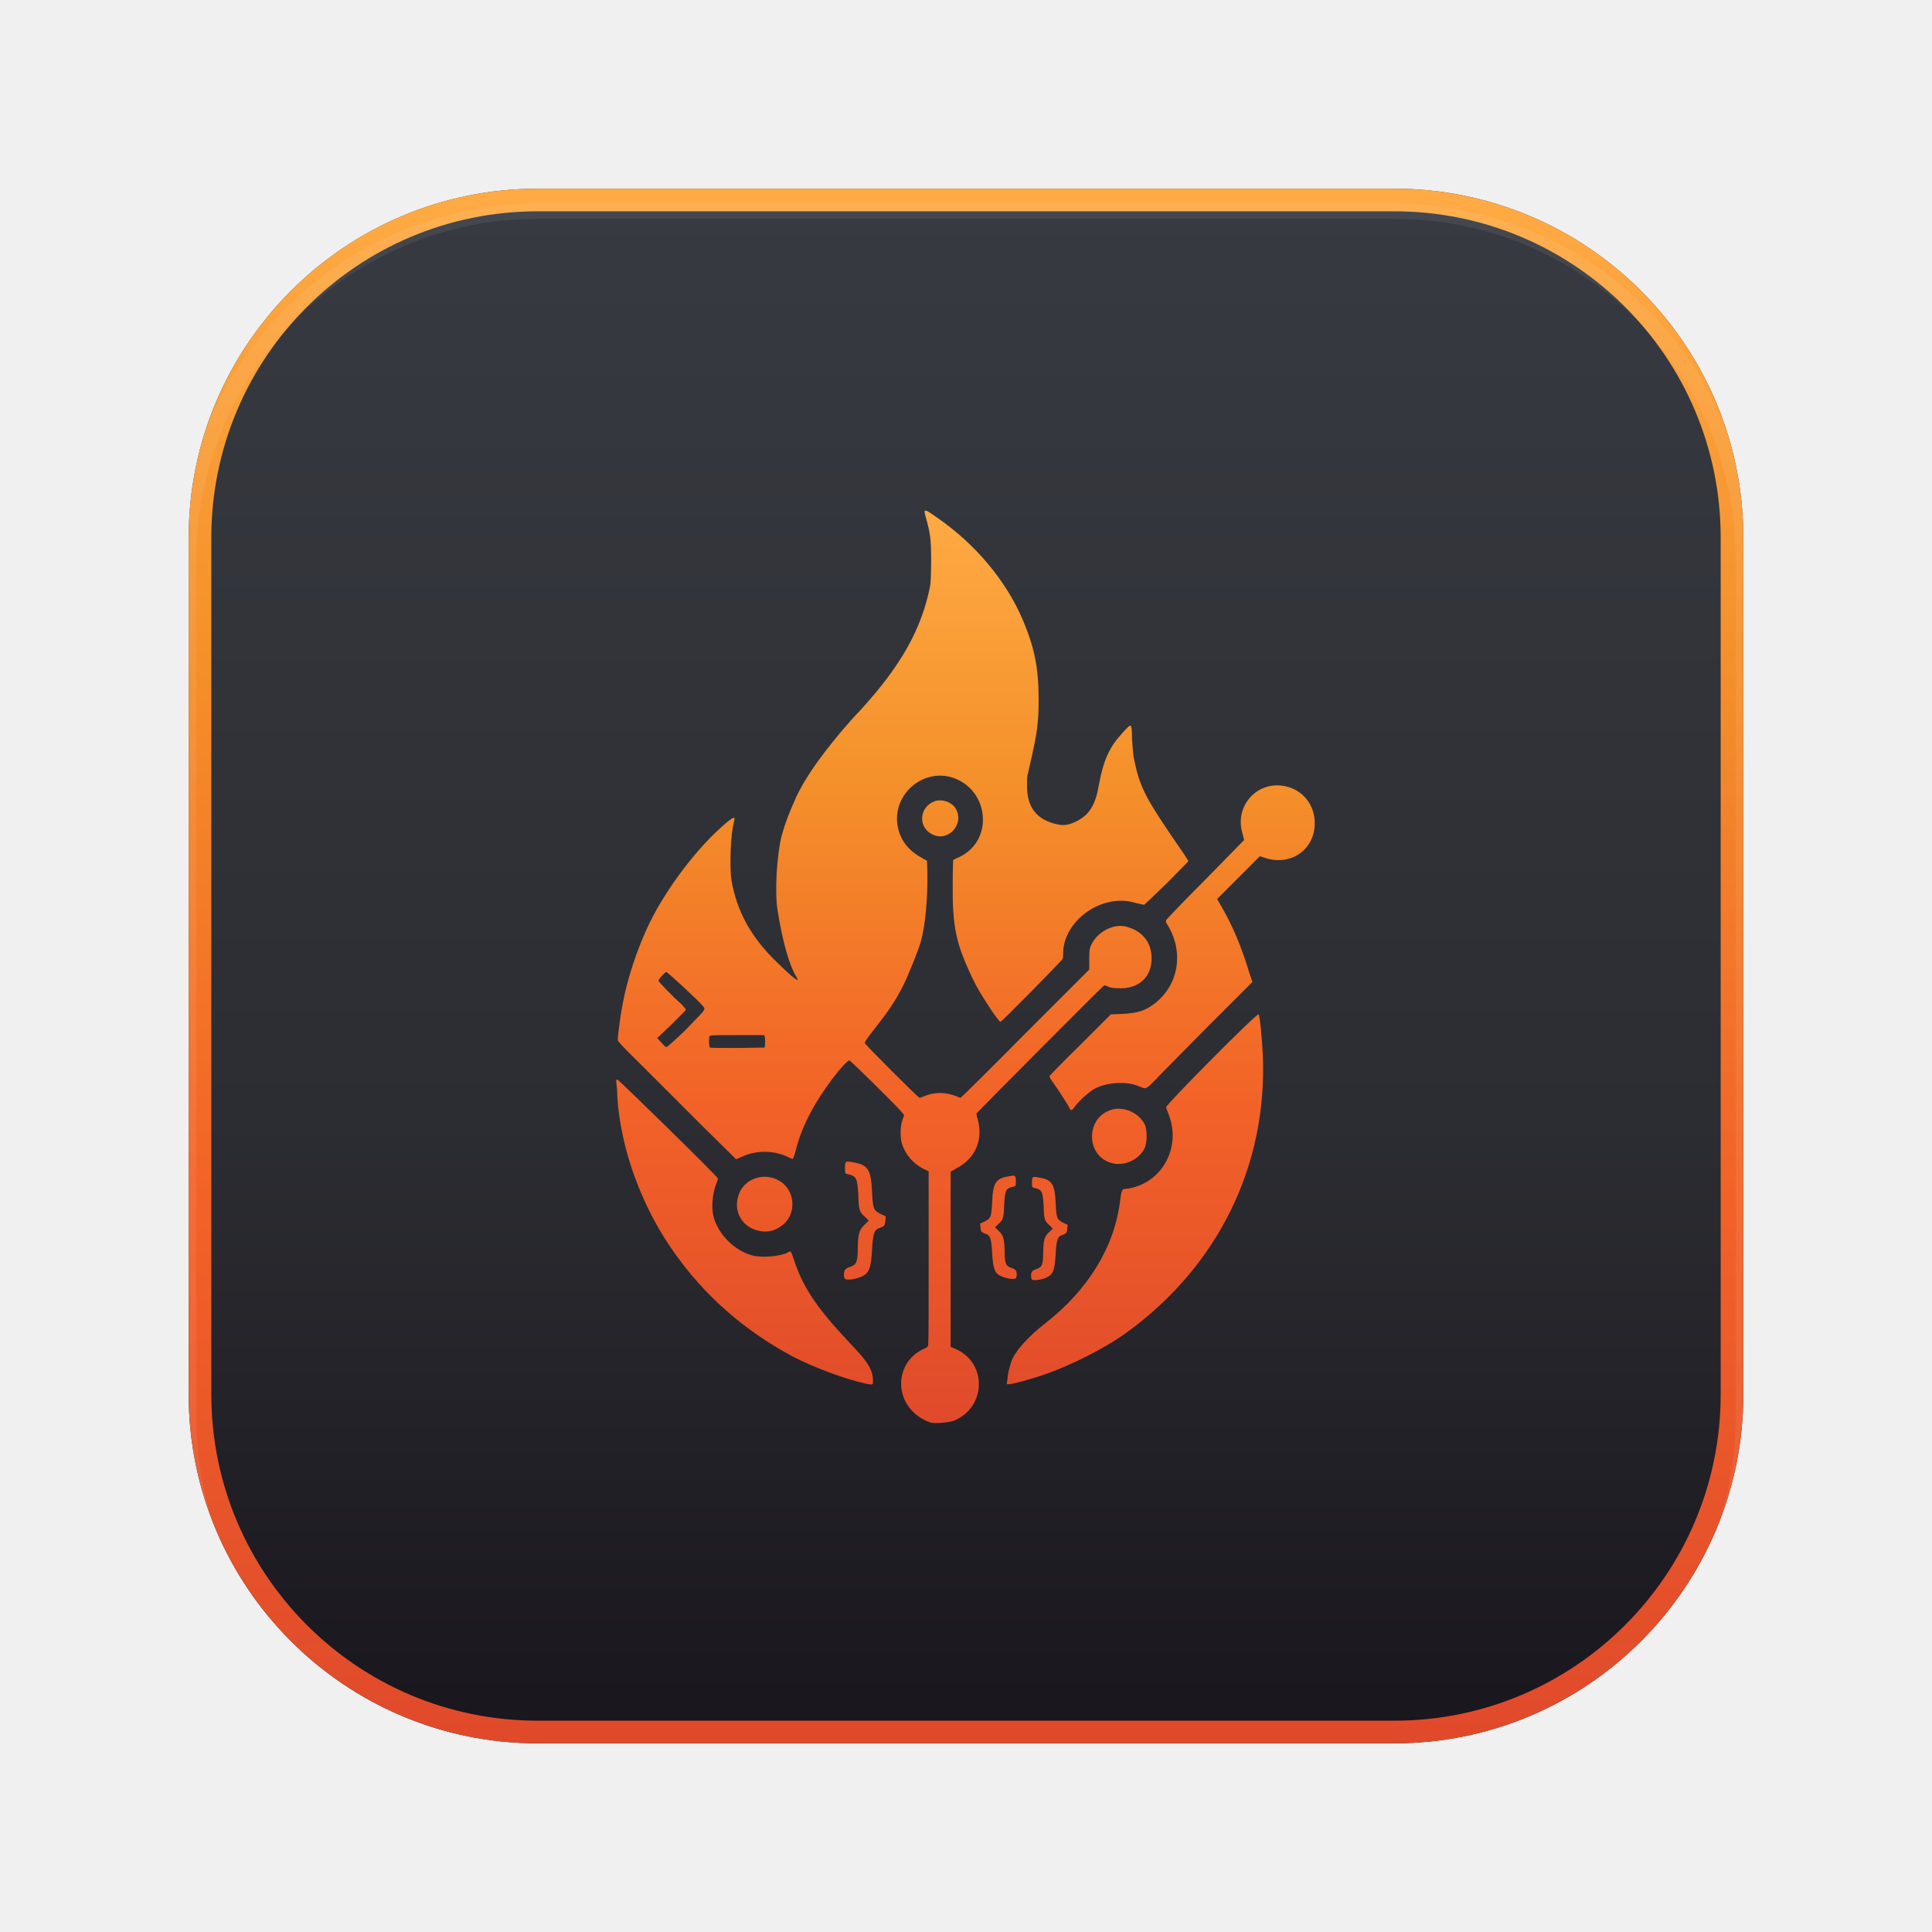
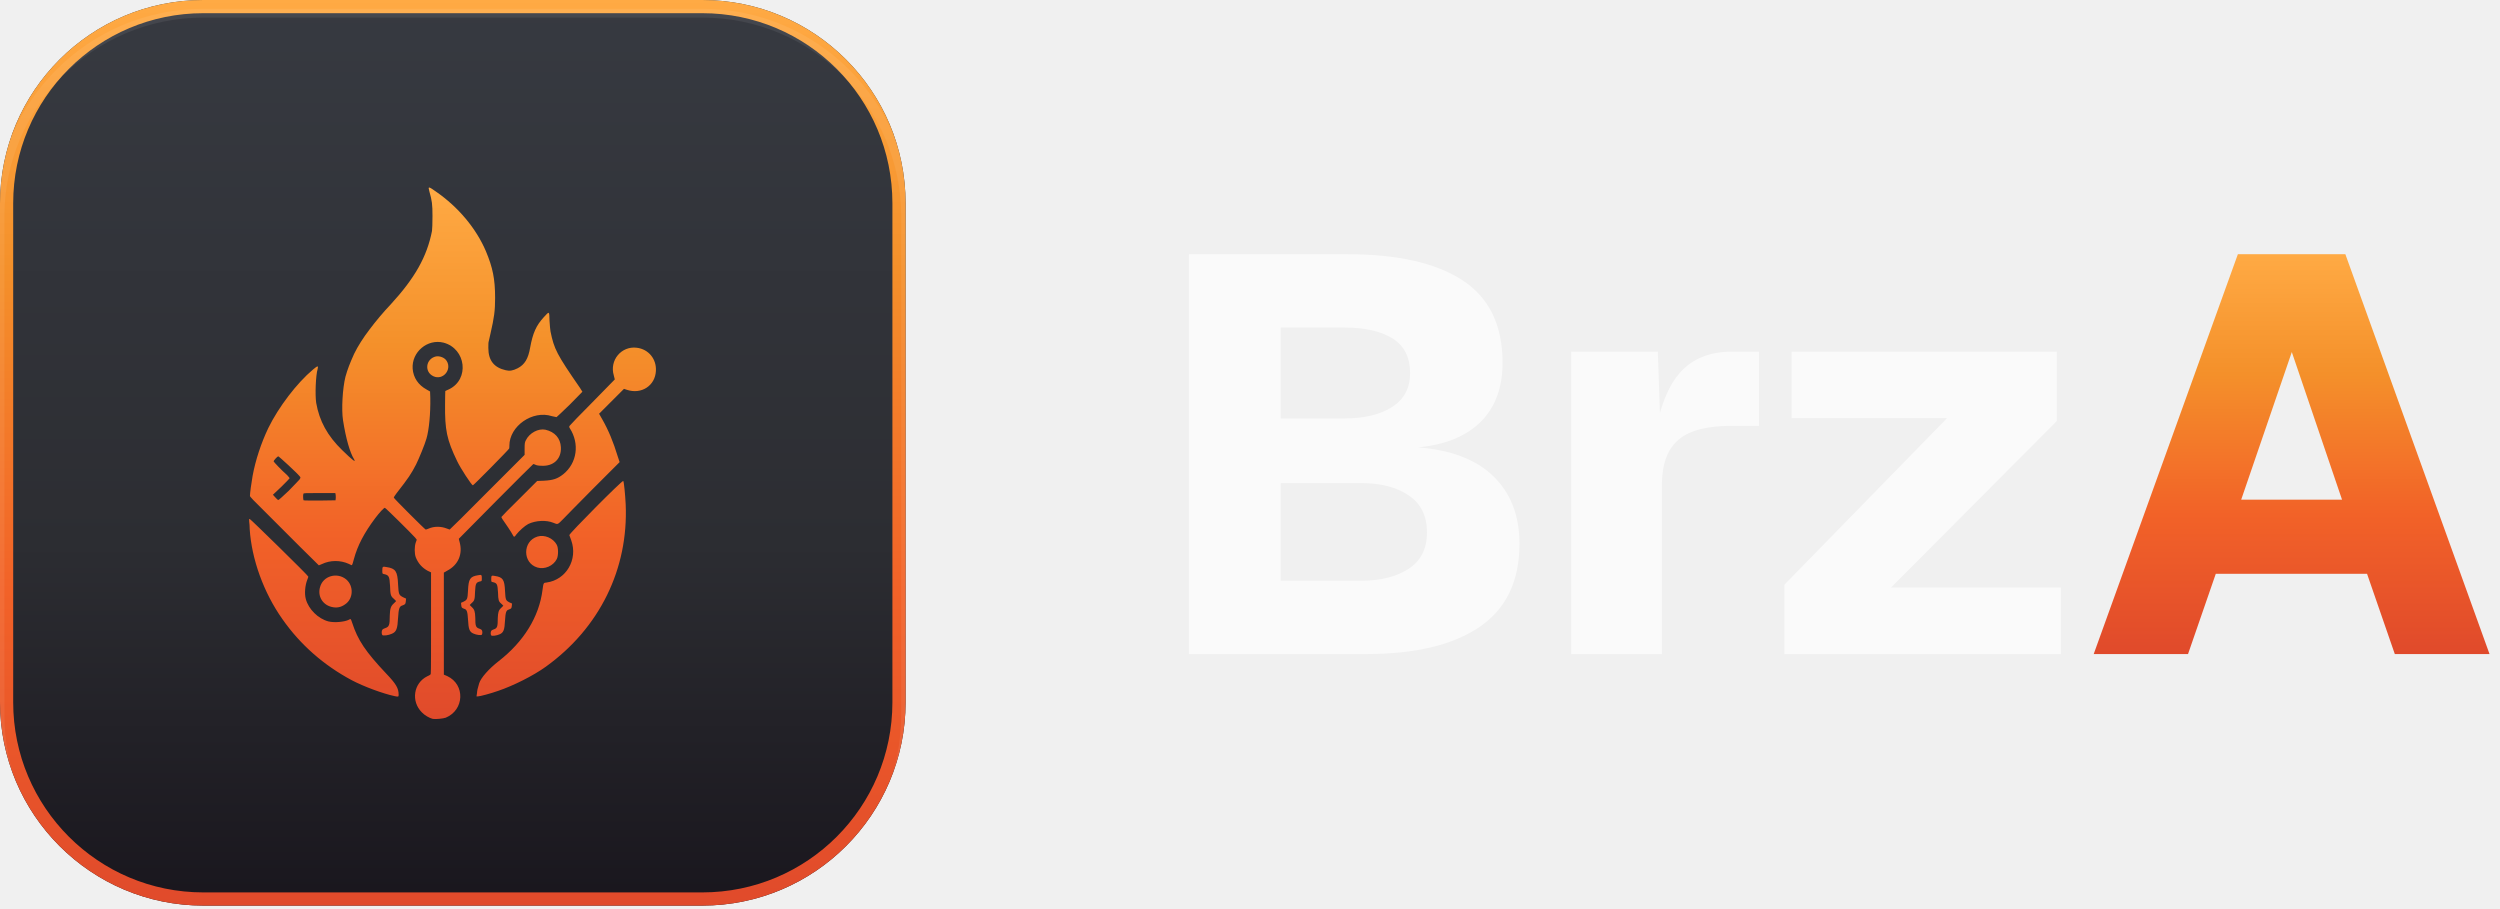
- <svg xmlns="http://www.w3.org/2000/svg" viewBox="0 0 1024 1024">
-   <defs>
-     <linearGradient id="brza-fire" gradientUnits="userSpaceOnUse" x1="0" y1="0.96" x2="0" y2="23.01">
-       <stop offset="0" stop-color="#FFAA44" />
-       <stop offset=".30" stop-color="#F4902A" />
-       <stop offset=".65" stop-color="#F26228" />
-       <stop offset="1" stop-color="#E04A2B" />
-     </linearGradient>
-     <linearGradient id="brza-fire-tile" x1="0" y1="0" x2="0" y2="1">
-       <stop offset="0" stop-color="#FFAA44" />
-       <stop offset=".30" stop-color="#F4902A" />
-       <stop offset=".65" stop-color="#F26228" />
-       <stop offset="1" stop-color="#E04A2B" />
-     </linearGradient>
-     <linearGradient id="brza-tile-dark" x1="0" y1="0" x2="0" y2="1">
-       <stop offset="0" stop-color="#373A41" />
-       <stop offset=".6" stop-color="#2C2D32" />
-       <stop offset="1" stop-color="#19161D" />
-     </linearGradient>
-     <linearGradient id="brza-tile-light" x1="0" y1="0" x2="0" y2="1">
-       <stop offset="0" stop-color="#FFFFFF" />
-       <stop offset="1" stop-color="#F6F6F8" />
-     </linearGradient>
-     <clipPath id="brza-tile-clip">
-       <rect x="100" y="100" width="824" height="824" rx="185" />
-     </clipPath>
-     <path id="brza-brace-close" d="M13.60 19.54C13.57 19.50 13.57 19.39 13.60 19.35C13.61 19.33 13.66 19.30 13.70 19.29C13.85 19.24 13.87 19.18 13.87 18.83C13.88 18.59 13.90 18.50 14.01 18.40L14.10 18.31L14.02 18.23C13.90 18.13 13.89 18.08 13.88 17.76C13.86 17.41 13.84 17.37 13.65 17.33C13.60 17.32 13.60 17.31 13.60 17.20C13.60 17.06 13.61 17.05 13.76 17.08C14.08 17.13 14.15 17.23 14.17 17.70C14.19 18.07 14.20 18.09 14.35 18.17L14.46 18.22L14.45 18.32C14.44 18.42 14.43 18.43 14.32 18.47C14.22 18.50 14.19 18.58 14.17 18.92C14.15 19.31 14.11 19.42 13.95 19.49C13.82 19.55 13.64 19.57 13.60 19.54Z" />
-   </defs>
-   <g id="tile">
-     <rect x="100" y="100" width="824" height="824" rx="185" fill="url(#brza-tile-dark)" />
-     <g clip-path="url(#brza-tile-clip)">
-       <rect x="100" y="100" width="824" height="824" rx="185" fill="none" stroke="url(#brza-fire-tile)" stroke-width="24" />
-       <rect x="100" y="100" width="824" height="824" rx="185" fill="none" stroke="#FFFFFF" stroke-opacity=".07" stroke-width="8" transform="translate(0 12)" />
+ <svg xmlns="http://www.w3.org/2000/svg" viewBox="0 0 275.244 100" width="275.244" height="100">
+   <g transform="translate(0 0) scale(0.121) translate(-100 -100)">
+     <defs>
+       <linearGradient id="brza-fire" gradientUnits="userSpaceOnUse" x1="0" y1="0.96" x2="0" y2="23.01">
+         <stop offset="0" stop-color="#FFAA44" />
+         <stop offset=".30" stop-color="#F4902A" />
+         <stop offset=".65" stop-color="#F26228" />
+         <stop offset="1" stop-color="#E04A2B" />
+       </linearGradient>
+       <linearGradient id="brza-fire-tile" x1="0" y1="0" x2="0" y2="1">
+         <stop offset="0" stop-color="#FFAA44" />
+         <stop offset=".30" stop-color="#F4902A" />
+         <stop offset=".65" stop-color="#F26228" />
+         <stop offset="1" stop-color="#E04A2B" />
+       </linearGradient>
+       <linearGradient id="brza-tile-dark" x1="0" y1="0" x2="0" y2="1">
+         <stop offset="0" stop-color="#373A41" />
+         <stop offset=".6" stop-color="#2C2D32" />
+         <stop offset="1" stop-color="#19161D" />
+       </linearGradient>
+       <linearGradient id="brza-tile-light" x1="0" y1="0" x2="0" y2="1">
+         <stop offset="0" stop-color="#FFFFFF" />
+         <stop offset="1" stop-color="#F6F6F8" />
+       </linearGradient>
+       <clipPath id="brza-tile-clip">
+         <rect x="100" y="100" width="824" height="824" rx="185" />
+       </clipPath>
+       <path id="brza-brace-close" d="M13.60 19.54C13.57 19.50 13.57 19.39 13.60 19.35C13.61 19.33 13.66 19.30 13.70 19.29C13.85 19.24 13.87 19.18 13.87 18.83C13.88 18.59 13.90 18.50 14.01 18.40L14.10 18.31L14.02 18.23C13.90 18.13 13.89 18.08 13.88 17.76C13.86 17.41 13.84 17.37 13.65 17.33C13.60 17.32 13.60 17.31 13.60 17.20C13.60 17.06 13.61 17.05 13.76 17.08C14.08 17.13 14.15 17.23 14.17 17.70C14.19 18.07 14.20 18.09 14.35 18.17L14.46 18.22L14.45 18.32C14.44 18.42 14.43 18.43 14.32 18.47C14.22 18.50 14.19 18.58 14.17 18.92C14.15 19.31 14.11 19.42 13.95 19.49C13.82 19.55 13.64 19.57 13.60 19.54Z" />
+     </defs>
+     <g id="tile">
+       <rect x="100" y="100" width="824" height="824" rx="185" fill="url(#brza-tile-dark)" />
+       <g clip-path="url(#brza-tile-clip)">
+         <rect x="100" y="100" width="824" height="824" rx="185" fill="none" stroke="url(#brza-fire-tile)" stroke-width="24" />
+         <rect x="100" y="100" width="824" height="824" rx="185" fill="none" stroke="#FFFFFF" stroke-opacity=".07" stroke-width="8" transform="translate(0 12)" />
+       </g>
+     </g>
+     <g id="flame" transform="translate(512 512) scale(22) translate(-12.01 -11.985)" fill="url(#brza-fire)">
+       <path id="flame-glyph" fill-rule="evenodd" d="M11.18 22.99C11.05 22.96 10.84 22.84 10.73 22.72C10.27 22.26 10.39 21.51 10.95 21.23C11.10 21.16 11.10 21.16 11.10 21.08C11.11 21.03 11.11 20.08 11.11 18.96L11.11 16.93L10.98 16.87C10.74 16.74 10.58 16.56 10.48 16.31C10.42 16.15 10.42 15.86 10.48 15.69L10.52 15.58L10.45 15.49C10.31 15.33 9.23 14.26 9.20 14.26C9.16 14.26 8.98 14.45 8.80 14.69C8.35 15.29 8.07 15.82 7.92 16.38C7.89 16.51 7.85 16.62 7.84 16.63C7.84 16.64 7.78 16.62 7.71 16.58C7.36 16.42 6.94 16.42 6.59 16.59L6.47 16.64L5.67 15.85C5.23 15.41 4.59 14.77 4.25 14.43C3.78 13.97 3.62 13.80 3.62 13.77C3.62 13.67 3.68 13.21 3.73 12.94C3.85 12.29 4.08 11.59 4.38 10.96C4.80 10.10 5.56 9.10 6.23 8.54C6.42 8.38 6.46 8.37 6.42 8.52C6.34 8.78 6.31 9.59 6.36 9.92C6.49 10.67 6.83 11.29 7.44 11.88C7.87 12.30 8.03 12.42 7.92 12.24C7.76 11.98 7.59 11.41 7.47 10.64C7.40 10.20 7.45 9.32 7.57 8.84C7.66 8.52 7.75 8.29 7.93 7.89C8.08 7.58 8.31 7.22 8.57 6.88C8.81 6.56 9.16 6.14 9.44 5.85C10.44 4.76 10.94 3.88 11.15 2.81C11.16 2.71 11.17 2.51 11.17 2.20C11.17 1.70 11.15 1.56 11.04 1.17C10.98 0.96 11.00 0.96 11.31 1.18C12.24 1.82 12.98 2.71 13.38 3.65C13.66 4.32 13.76 4.79 13.76 5.58C13.76 6.12 13.72 6.39 13.57 7.05C13.54 7.17 13.51 7.31 13.50 7.36C13.48 7.40 13.48 7.53 13.48 7.65C13.48 8.16 13.71 8.46 14.20 8.57C14.36 8.61 14.49 8.59 14.69 8.49C14.98 8.34 15.13 8.10 15.21 7.63C15.32 7.03 15.46 6.72 15.77 6.38C16.01 6.12 16.00 6.11 16.01 6.52C16.02 6.70 16.04 6.90 16.05 6.96C16.20 7.70 16.31 7.91 17.27 9.30L17.37 9.46L16.86 9.98C16.57 10.26 16.32 10.50 16.30 10.51C16.29 10.51 16.20 10.49 16.11 10.47C15.31 10.21 14.35 10.88 14.35 11.69C14.35 11.73 14.35 11.79 14.34 11.81C14.32 11.86 12.87 13.33 12.84 13.33C12.79 13.33 12.32 12.61 12.19 12.33C11.76 11.44 11.68 11.04 11.69 9.98C11.69 9.68 11.70 9.43 11.70 9.43C11.71 9.43 11.77 9.39 11.85 9.36C12.71 8.95 12.56 7.68 11.63 7.43C10.96 7.26 10.30 7.82 10.35 8.51C10.38 8.88 10.58 9.18 10.93 9.37L11.07 9.45L11.08 9.72C11.09 10.35 11.03 11.03 10.92 11.40C10.86 11.62 10.61 12.23 10.49 12.47C10.28 12.87 10.19 13.01 9.69 13.65C9.62 13.74 9.57 13.82 9.57 13.84C9.58 13.88 10.86 15.16 10.89 15.16C10.91 15.16 10.96 15.14 11.01 15.12C11.24 15.02 11.52 15.02 11.77 15.12C11.82 15.14 11.87 15.16 11.88 15.16C11.89 15.16 12.59 14.47 13.44 13.61L14.98 12.07L14.98 11.81C14.98 11.59 14.99 11.55 15.03 11.47C15.18 11.16 15.55 10.97 15.84 11.03C16.23 11.12 16.46 11.38 16.48 11.75C16.51 12.24 16.17 12.56 15.65 12.52C15.56 12.52 15.46 12.50 15.43 12.48C15.39 12.46 15.35 12.45 15.34 12.45C15.32 12.45 12.28 15.51 12.26 15.54C12.26 15.55 12.27 15.61 12.29 15.67C12.43 16.17 12.24 16.62 11.78 16.86L11.64 16.94L11.64 19.05L11.64 21.16L11.78 21.22C12.53 21.57 12.49 22.62 11.72 22.94C11.61 22.98 11.30 23.01 11.18 22.99ZM9.61 22.05C9.13 21.95 8.32 21.65 7.83 21.39C6.67 20.77 5.70 19.92 4.96 18.86C4.19 17.77 3.69 16.39 3.61 15.14C3.61 15.04 3.60 14.90 3.59 14.84C3.58 14.74 3.58 14.72 3.61 14.72C3.64 14.72 6.02 17.05 6.03 17.10C6.04 17.11 6.02 17.17 5.99 17.24C5.90 17.47 5.87 17.81 5.93 18.03C6.04 18.45 6.44 18.85 6.87 18.96C7.11 19.02 7.54 18.98 7.71 18.89C7.79 18.84 7.79 18.84 7.85 19.02C8.08 19.73 8.40 20.21 9.26 21.12C9.66 21.54 9.77 21.72 9.77 21.99C9.77 22.08 9.76 22.08 9.61 22.05ZM13.01 21.93C13.02 21.81 13.03 21.75 13.10 21.52C13.17 21.29 13.51 20.91 13.91 20.60C14.94 19.80 15.58 18.77 15.72 17.66C15.76 17.36 15.76 17.36 15.89 17.35C16.70 17.24 17.19 16.40 16.91 15.61C16.87 15.51 16.84 15.41 16.83 15.39C16.82 15.33 19.02 13.11 19.06 13.15C19.09 13.19 19.14 13.71 19.16 14.11C19.28 16.79 18.08 19.23 15.86 20.83C15.35 21.20 14.51 21.62 13.89 21.83C13.58 21.94 13.13 22.06 13.05 22.06L12.99 22.06L13.01 21.93ZM7.00 18.36C6.62 18.27 6.41 17.91 6.52 17.54C6.64 17.08 7.22 16.91 7.60 17.22C7.92 17.49 7.90 18.02 7.56 18.25C7.38 18.38 7.20 18.41 7.00 18.36ZM15.51 16.73C14.89 16.55 14.89 15.64 15.51 15.45C15.80 15.36 16.16 15.51 16.31 15.79C16.38 15.91 16.38 16.25 16.31 16.38C16.17 16.66 15.81 16.82 15.51 16.73ZM14.50 15.40C14.46 15.31 14.14 14.83 14.07 14.74C14.04 14.70 14.02 14.65 14.02 14.64C14.03 14.62 14.36 14.28 14.77 13.88L15.50 13.15L15.77 13.14C16.16 13.12 16.34 13.06 16.58 12.87C17.15 12.41 17.26 11.61 16.85 10.97C16.82 10.92 16.82 10.91 16.84 10.87C16.86 10.84 17.28 10.40 17.79 9.89L18.71 8.95L18.67 8.79C18.48 8.16 18.98 7.56 19.62 7.64C20.11 7.70 20.44 8.11 20.41 8.60C20.38 9.21 19.81 9.58 19.21 9.38L19.09 9.34L18.58 9.85L18.06 10.37L18.18 10.58C18.45 11.05 18.65 11.54 18.83 12.13L18.91 12.37L17.83 13.45C17.24 14.05 16.67 14.62 16.58 14.72C16.34 14.96 16.36 14.96 16.17 14.88C15.88 14.76 15.44 14.78 15.13 14.93C14.98 15.01 14.76 15.21 14.64 15.36C14.56 15.48 14.54 15.48 14.50 15.40ZM7.17 13.85C7.17 13.79 7.17 13.72 7.16 13.69L7.15 13.65L6.50 13.65C5.92 13.65 5.84 13.65 5.83 13.68C5.81 13.74 5.82 13.94 5.84 13.95C5.86 13.96 6.16 13.96 6.51 13.96L7.16 13.95L7.17 13.85ZM5.22 13.56C5.43 13.34 5.64 13.13 5.67 13.09C5.72 13.01 5.72 13.01 5.68 12.96C5.58 12.83 4.82 12.13 4.79 12.13C4.76 12.13 4.60 12.30 4.60 12.34C4.60 12.36 4.92 12.70 5.16 12.91C5.21 12.97 5.26 13.02 5.26 13.04C5.26 13.05 5.10 13.21 4.92 13.39L4.57 13.72L4.67 13.83C4.72 13.89 4.78 13.94 4.79 13.94C4.81 13.94 5.00 13.77 5.22 13.56ZM11.21 8.82C10.82 8.64 10.89 8.10 11.31 8.00C11.47 7.97 11.68 8.05 11.76 8.19C11.98 8.55 11.60 9.00 11.21 8.82Z" />
+       <use href="#brza-brace-close" />
+       <use href="#brza-brace-close" transform="matrix(-1 0 0 1 26.81 -0.03)" />
+       <use href="#brza-brace-close" transform="matrix(1.143 0 0 1.143 -6.45 -2.81)" />
    </g>
  </g>
-   <g id="flame" transform="translate(512 512) scale(22) translate(-12.01 -11.985)" fill="url(#brza-fire)">
-     <path id="flame-glyph" fill-rule="evenodd" d="M11.18 22.99C11.05 22.96 10.84 22.84 10.73 22.72C10.27 22.26 10.39 21.51 10.95 21.23C11.10 21.16 11.10 21.16 11.10 21.08C11.11 21.03 11.11 20.08 11.11 18.96L11.11 16.93L10.98 16.87C10.74 16.74 10.58 16.56 10.48 16.31C10.42 16.15 10.42 15.86 10.48 15.69L10.52 15.58L10.45 15.49C10.31 15.33 9.23 14.26 9.20 14.26C9.16 14.26 8.98 14.45 8.80 14.69C8.35 15.29 8.07 15.82 7.92 16.38C7.89 16.51 7.85 16.62 7.84 16.63C7.84 16.64 7.78 16.62 7.71 16.58C7.36 16.42 6.94 16.42 6.59 16.59L6.47 16.64L5.67 15.85C5.23 15.41 4.59 14.77 4.25 14.43C3.78 13.97 3.62 13.80 3.62 13.77C3.62 13.67 3.68 13.21 3.73 12.94C3.85 12.29 4.08 11.59 4.38 10.96C4.80 10.10 5.56 9.10 6.23 8.54C6.42 8.38 6.46 8.37 6.42 8.52C6.34 8.78 6.31 9.59 6.36 9.92C6.49 10.67 6.83 11.29 7.44 11.88C7.87 12.30 8.03 12.42 7.92 12.24C7.76 11.98 7.59 11.41 7.47 10.64C7.40 10.20 7.45 9.32 7.57 8.84C7.66 8.52 7.75 8.29 7.93 7.89C8.08 7.58 8.31 7.22 8.57 6.88C8.81 6.56 9.16 6.14 9.44 5.85C10.44 4.76 10.94 3.88 11.15 2.81C11.16 2.71 11.17 2.51 11.17 2.20C11.17 1.70 11.15 1.56 11.04 1.17C10.98 0.96 11.00 0.96 11.31 1.18C12.24 1.82 12.98 2.71 13.38 3.65C13.66 4.32 13.76 4.79 13.76 5.58C13.76 6.12 13.72 6.39 13.57 7.05C13.54 7.17 13.51 7.31 13.50 7.36C13.48 7.40 13.48 7.53 13.48 7.65C13.48 8.16 13.71 8.46 14.20 8.57C14.36 8.61 14.49 8.59 14.69 8.49C14.98 8.34 15.13 8.10 15.21 7.63C15.32 7.03 15.46 6.72 15.77 6.38C16.01 6.12 16.00 6.11 16.01 6.52C16.02 6.70 16.04 6.90 16.05 6.96C16.20 7.70 16.31 7.91 17.27 9.30L17.37 9.46L16.86 9.98C16.57 10.26 16.32 10.50 16.30 10.51C16.29 10.51 16.20 10.49 16.11 10.47C15.31 10.21 14.35 10.88 14.35 11.69C14.35 11.73 14.35 11.79 14.34 11.81C14.32 11.86 12.87 13.33 12.84 13.33C12.79 13.33 12.32 12.61 12.19 12.33C11.76 11.44 11.68 11.04 11.69 9.98C11.69 9.68 11.70 9.43 11.70 9.43C11.71 9.43 11.77 9.39 11.85 9.36C12.71 8.95 12.56 7.68 11.63 7.43C10.96 7.26 10.30 7.82 10.35 8.51C10.38 8.88 10.58 9.18 10.93 9.37L11.07 9.45L11.08 9.72C11.09 10.35 11.03 11.03 10.92 11.40C10.86 11.62 10.61 12.23 10.49 12.47C10.28 12.87 10.19 13.01 9.69 13.65C9.62 13.74 9.57 13.82 9.57 13.84C9.58 13.88 10.86 15.16 10.89 15.16C10.91 15.16 10.96 15.14 11.01 15.12C11.24 15.02 11.52 15.02 11.77 15.12C11.82 15.14 11.87 15.16 11.88 15.16C11.89 15.16 12.59 14.47 13.44 13.61L14.98 12.07L14.98 11.81C14.98 11.59 14.99 11.55 15.03 11.47C15.18 11.16 15.55 10.97 15.84 11.03C16.23 11.12 16.46 11.38 16.48 11.75C16.51 12.24 16.17 12.56 15.65 12.52C15.56 12.52 15.46 12.50 15.43 12.48C15.39 12.46 15.35 12.45 15.34 12.45C15.32 12.45 12.28 15.51 12.26 15.54C12.26 15.55 12.27 15.61 12.29 15.67C12.43 16.17 12.24 16.62 11.78 16.86L11.64 16.94L11.64 19.05L11.64 21.16L11.78 21.22C12.53 21.57 12.49 22.62 11.72 22.94C11.61 22.98 11.30 23.01 11.18 22.99ZM9.61 22.05C9.13 21.95 8.32 21.65 7.83 21.39C6.67 20.77 5.70 19.92 4.96 18.86C4.19 17.77 3.69 16.39 3.61 15.14C3.61 15.04 3.60 14.90 3.59 14.84C3.58 14.74 3.58 14.72 3.61 14.72C3.64 14.72 6.02 17.05 6.03 17.10C6.04 17.11 6.02 17.17 5.99 17.24C5.90 17.47 5.87 17.81 5.93 18.03C6.04 18.45 6.44 18.85 6.87 18.96C7.11 19.02 7.54 18.98 7.71 18.89C7.79 18.84 7.79 18.84 7.85 19.02C8.08 19.73 8.40 20.21 9.26 21.12C9.66 21.54 9.77 21.72 9.77 21.99C9.77 22.08 9.76 22.08 9.61 22.05ZM13.01 21.93C13.02 21.81 13.03 21.75 13.10 21.52C13.17 21.29 13.51 20.91 13.91 20.60C14.94 19.80 15.58 18.77 15.72 17.66C15.76 17.36 15.76 17.36 15.89 17.35C16.70 17.24 17.19 16.40 16.91 15.61C16.87 15.51 16.84 15.41 16.83 15.39C16.82 15.33 19.02 13.11 19.06 13.15C19.09 13.19 19.14 13.71 19.16 14.11C19.28 16.79 18.08 19.23 15.86 20.83C15.35 21.20 14.51 21.62 13.89 21.83C13.58 21.94 13.13 22.06 13.05 22.06L12.99 22.06L13.01 21.93ZM7.00 18.36C6.62 18.27 6.41 17.91 6.52 17.54C6.64 17.08 7.22 16.91 7.60 17.22C7.92 17.49 7.90 18.02 7.56 18.25C7.38 18.38 7.20 18.41 7.00 18.36ZM15.51 16.73C14.89 16.55 14.89 15.64 15.51 15.45C15.80 15.36 16.16 15.51 16.31 15.79C16.38 15.91 16.38 16.25 16.31 16.38C16.17 16.66 15.81 16.82 15.51 16.73ZM14.50 15.40C14.46 15.31 14.14 14.83 14.07 14.74C14.04 14.70 14.02 14.65 14.02 14.64C14.03 14.62 14.36 14.28 14.77 13.88L15.50 13.15L15.77 13.14C16.16 13.12 16.34 13.06 16.58 12.87C17.15 12.41 17.26 11.61 16.85 10.97C16.82 10.92 16.82 10.91 16.84 10.87C16.86 10.84 17.28 10.40 17.79 9.89L18.71 8.95L18.67 8.79C18.48 8.16 18.98 7.56 19.62 7.64C20.11 7.70 20.44 8.11 20.41 8.60C20.38 9.21 19.81 9.58 19.21 9.38L19.09 9.34L18.58 9.85L18.06 10.37L18.18 10.58C18.45 11.05 18.65 11.54 18.83 12.13L18.91 12.37L17.83 13.45C17.24 14.05 16.67 14.62 16.58 14.72C16.34 14.96 16.36 14.96 16.17 14.88C15.88 14.76 15.44 14.78 15.13 14.93C14.98 15.01 14.76 15.21 14.64 15.36C14.56 15.48 14.54 15.48 14.50 15.40ZM7.17 13.85C7.17 13.79 7.17 13.72 7.16 13.69L7.15 13.65L6.50 13.65C5.92 13.65 5.84 13.65 5.83 13.68C5.81 13.74 5.82 13.94 5.84 13.95C5.86 13.96 6.16 13.96 6.51 13.96L7.16 13.95L7.17 13.85ZM5.22 13.56C5.43 13.34 5.64 13.13 5.67 13.09C5.72 13.01 5.72 13.01 5.68 12.96C5.58 12.83 4.82 12.13 4.79 12.13C4.76 12.13 4.60 12.30 4.60 12.34C4.60 12.36 4.92 12.70 5.16 12.91C5.21 12.97 5.26 13.02 5.26 13.04C5.26 13.05 5.10 13.21 4.92 13.39L4.57 13.72L4.67 13.83C4.72 13.89 4.78 13.94 4.79 13.94C4.81 13.94 5.00 13.77 5.22 13.56ZM11.21 8.82C10.82 8.64 10.89 8.10 11.31 8.00C11.47 7.97 11.68 8.05 11.76 8.19C11.98 8.55 11.60 9.00 11.21 8.82Z" />
-     <use href="#brza-brace-close" />
-     <use href="#brza-brace-close" transform="matrix(-1 0 0 1 26.81 -0.03)" />
-     <use href="#brza-brace-close" transform="matrix(1.143 0 0 1.143 -6.45 -2.81)" />
-   </g>
+   <path fill="#FAFAFA" transform="translate(126.5 72.01) scale(0.62)" d="M7.10 -0.00L7.10 -71.00L35.28 -71.00Q48.58 -71.00 55.69 -66.36Q62.79 -61.73 62.79 -51.69Q62.79 -47.30 61.04 -44.08Q59.28 -40.86 55.86 -38.98Q52.44 -37.10 47.55 -36.68L47.52 -36.72Q56.48 -36.09 61.14 -31.59Q65.79 -27.09 65.79 -19.57Q65.79 -9.66 58.72 -4.83Q51.65 -0.00 38.58 -0.00ZM23.40 -13.02L37.67 -13.02Q42.87 -13.02 46.12 -15.15Q49.37 -17.27 49.37 -21.61Q49.37 -25.95 46.16 -28.15Q42.94 -30.36 37.67 -30.36L23.40 -30.36ZM23.40 -41.84L34.72 -41.84Q40.00 -41.84 43.19 -43.88Q46.37 -45.92 46.37 -49.89Q46.37 -54.09 43.26 -56.04Q40.16 -57.98 34.72 -57.98L23.40 -57.98ZM74.98 -0.00L74.98 -53.70L90.36 -53.70L90.90 -37.78L89.68 -38.01Q91.03 -46.35 94.35 -50.03Q97.66 -53.70 103.54 -53.70L108.32 -53.70L108.32 -40.52L103.43 -40.52Q99.22 -40.52 96.50 -39.49Q93.78 -38.46 92.43 -36.13Q91.08 -33.81 91.08 -29.83L91.08 -0.00ZM112.84 -0.00L112.84 -12.32L141.72 -41.89L114.12 -41.89L114.12 -53.70L161.21 -53.70L161.21 -41.38L131.77 -11.81L161.94 -11.81L161.94 -0.00Z" />
+   <path fill="url(#brza-fire-tile)" transform="translate(126.5 72.01) scale(0.62)" d="M167.76 -0.00L193.36 -71.00L212.45 -71.00L238.05 -0.00L221.23 -0.00L216.30 -14.25L189.44 -14.25L184.51 -0.00ZM193.95 -27.41L211.86 -27.41L202.94 -53.63Z" />
</svg>
